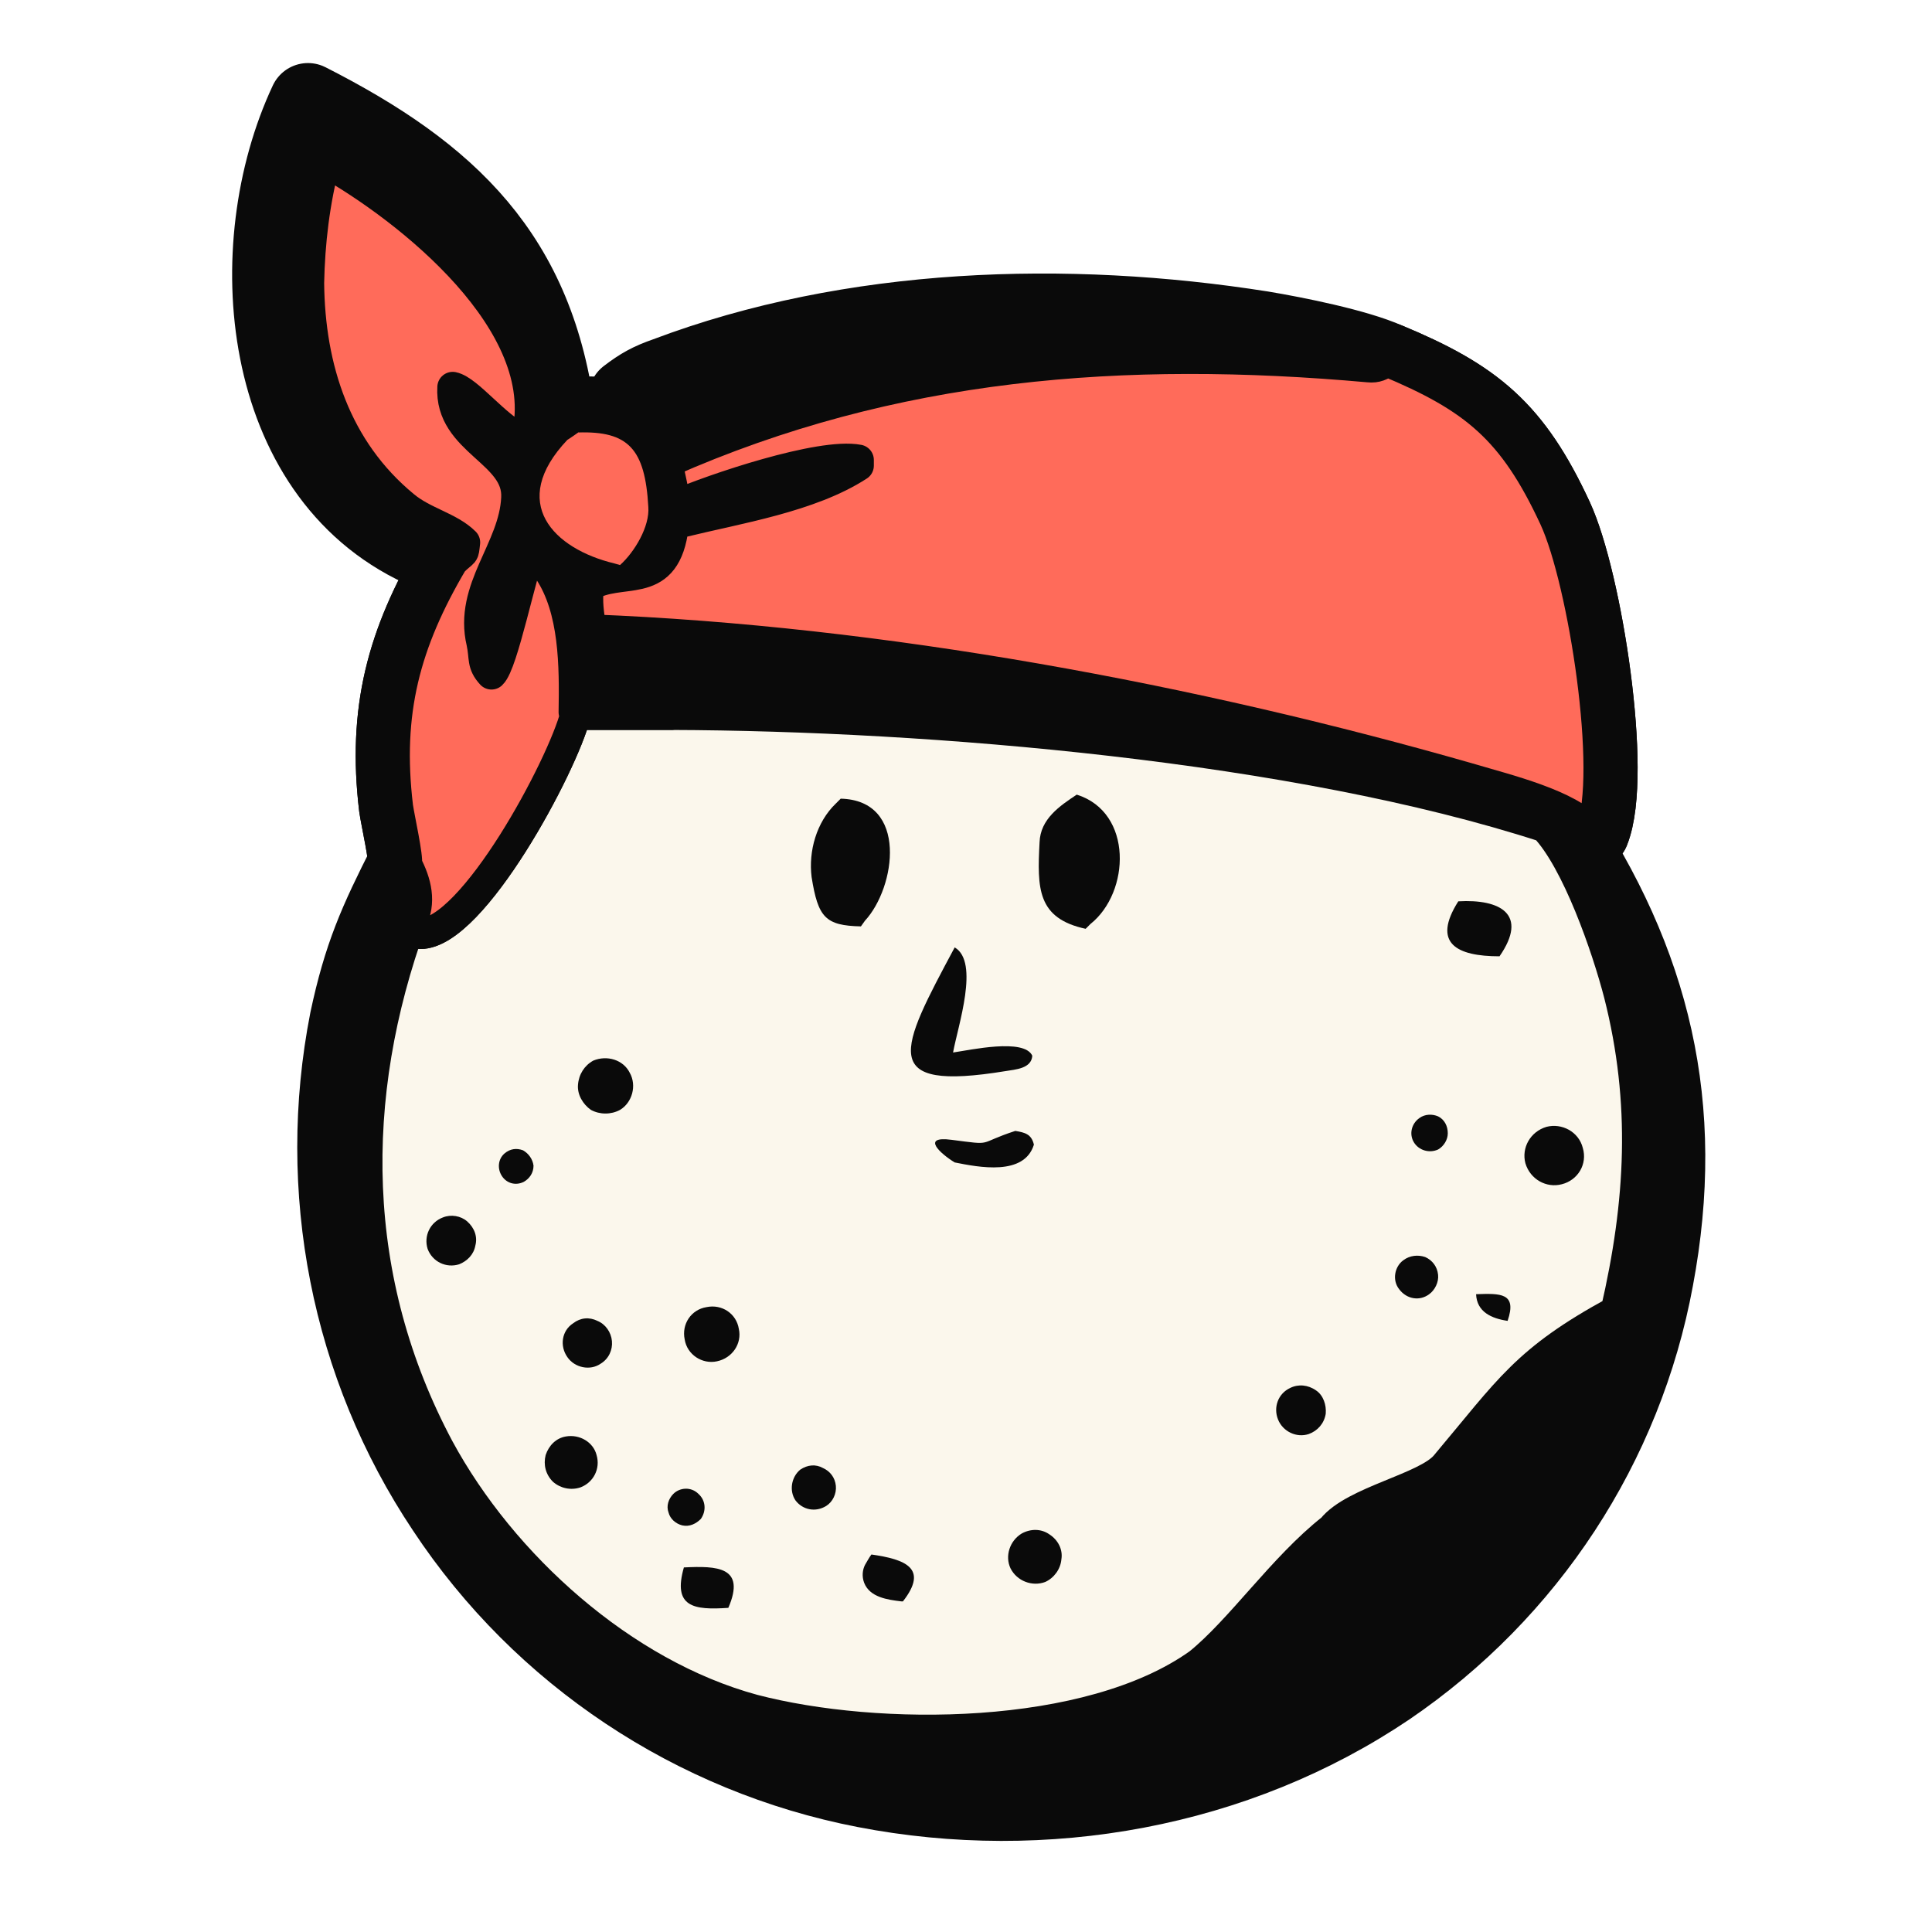
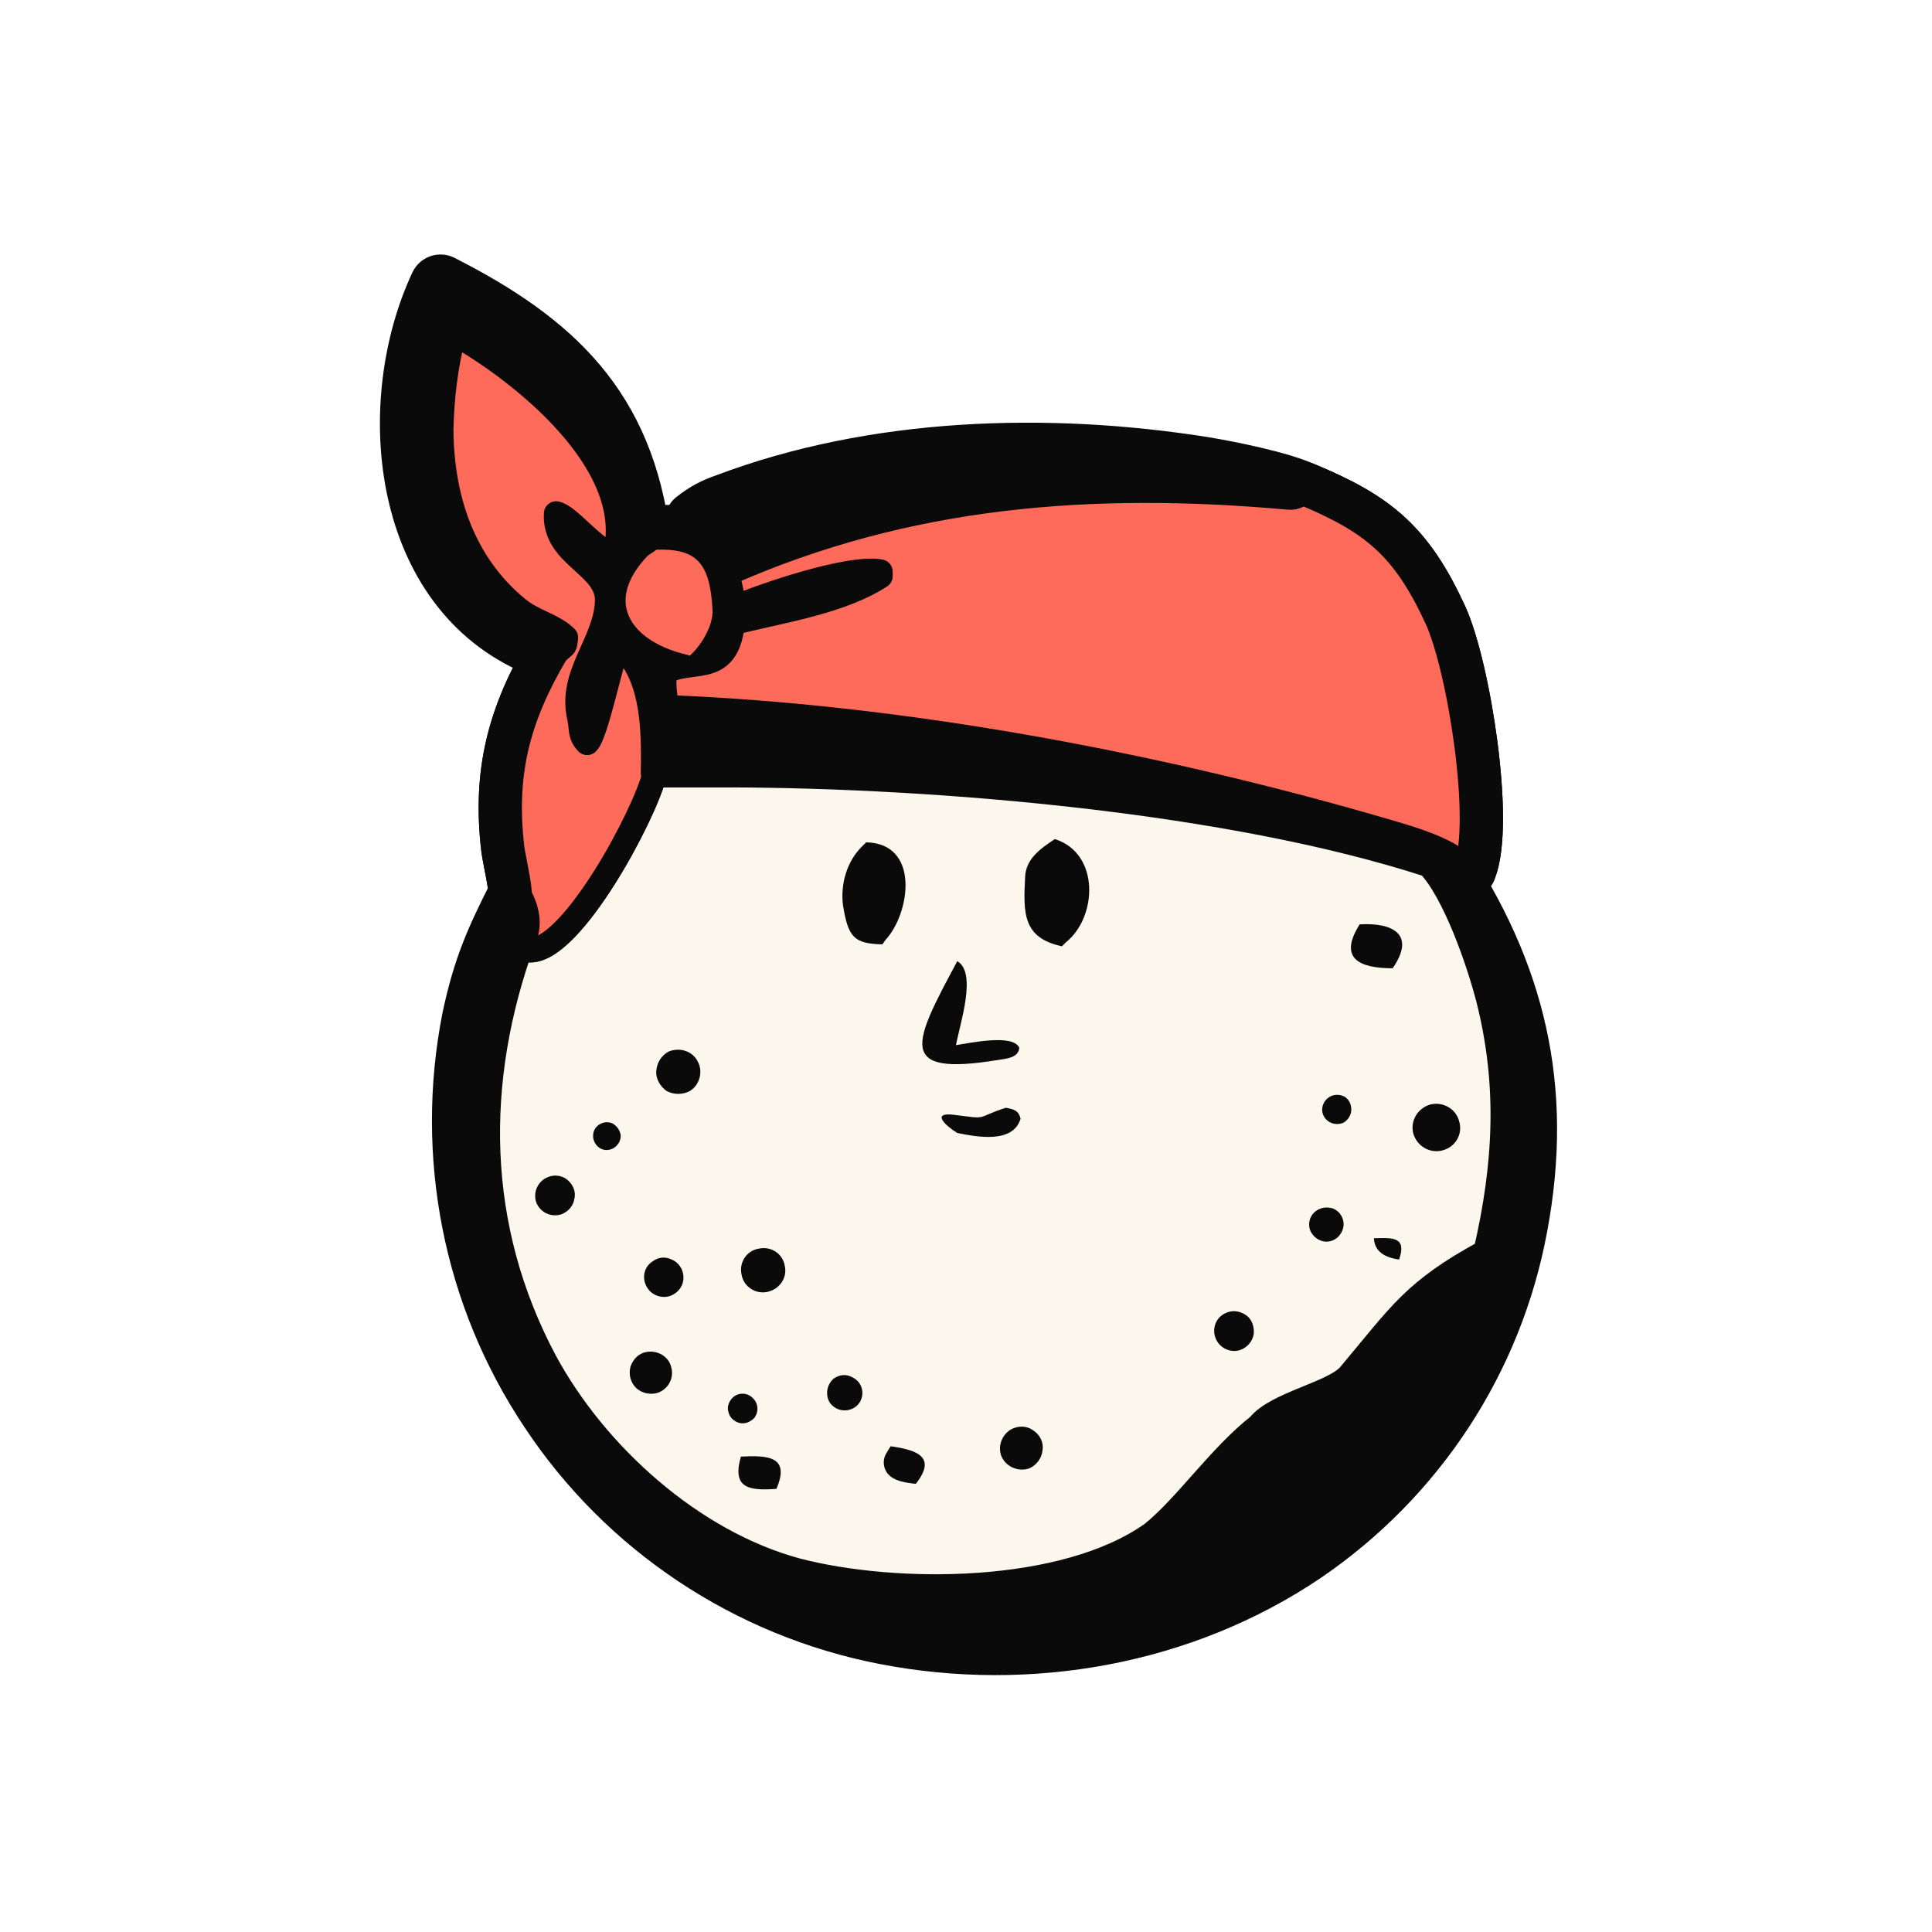
- <svg xmlns="http://www.w3.org/2000/svg" viewBox="525 394 239 239">
+ <svg xmlns="http://www.w3.org/2000/svg" viewBox="494.9 362.4 299.1 299.1">
  <g data-outlined="1" fill="#0a0a0a" stroke="#0a0a0a" stroke-width="9.6" stroke-linejoin="round">
    <path d="M581 463.5C579.7 463 578.4 462.4 577.1 461.8C557 452.5 554.7 424.5 563.1 406.6C580.6 415.5 591.4 425.7 593.9 445.9C598.2 444.8 599.4 445.9 601.9 445L602.6 443.1C604.3 441.8 605.4 441.2 607.4 440.5C630.4 431.8 657 431 681.1 434.8C685.3 435.5 692.8 437 696.6 438.7C707.4 443.2 712.2 447.1 717.3 458.1C720.9 465.9 724.6 489.8 721.8 496.8C719.7 496.4 719.4 496.3 717.5 495.4C729.4 513.1 733.7 530.9 729.7 552.2C725.9 572.8 714 590.9 696.7 602.7C677.9 615.4 654.2 619.6 632 615.3C610.8 611.2 592 598.7 580.1 580.7C568.2 562.9 564 541.1 568.1 520.2C569.8 512.2 571.7 508 575.3 500.9C575.5 500.1 574.4 495.2 574.2 493.8C572.8 482.1 575.1 473.5 581 463.5Z" />
    <path d="M608 482.4C640.2 482.5 685.3 486.3 716.1 496.3C720.1 500.5 723.8 511.2 725.3 517C728.7 530.4 728 542.8 724.9 556.2C713.7 562.3 711.8 565.8 703.8 575.3C701.4 578.1 692.5 579.7 689.8 583.1C683.7 587.9 678.5 595.6 673.3 599.8C659.7 609.5 633.5 609.5 618.2 605.5C602 601.1 587.1 587.6 579.3 573.2C568.2 552.4 568 529.7 575.9 508C576.3 508.6 576.6 508.9 577 509.5C583.5 509.5 594.6 488.7 596.2 482.4C600.2 482.4 604.1 482.4 608 482.4Z" />
    <path d="M658.2 492.3C665.2 494.5 664.8 504.4 659.9 508.3L659.3 508.9C653.3 507.6 653.3 503.9 653.6 498.2C653.7 495.3 656.1 493.7 658.2 492.3Z" />
    <path d="M629 492.8C637.4 493 635.8 503.8 632 507.9L631.5 508.6C627.1 508.5 626.2 507.5 625.4 502.5C625 499.3 626 495.7 628.4 493.4L629 492.8Z" />
    <path d="M643.1 511.2C646.2 513 643.5 520.9 642.9 524.2C645 523.9 651.7 522.4 652.7 524.6C652.6 526.2 650.6 526.3 649.4 526.5C633.5 529.1 636.3 523.9 643.1 511.2Z" />
    <path d="M607.5 451.2C635.5 438.8 664.1 436.7 694.3 439.4C695.3 439.5 695.8 439.2 696.6 438.7C707.4 443.2 712.2 447.1 717.3 458.1C720.9 465.9 724.6 489.8 721.8 496.8C719.4 493.6 711.1 491.6 707.1 490.4C672.7 480.5 634 473.3 598.1 471.9C597.8 469.6 597.6 468.7 597.8 466.5C601.8 464.1 607 467.1 608.2 459.8C608.1 459.3 608.7 458.8 609.3 458.6C616.2 456.9 625.2 455.5 631.2 451.6L631.2 450.9C626.5 450 613.2 454.5 608.6 456.5C608.3 454.8 607.9 452.9 607.5 451.2Z" />
    <path d="M565.2 414C575.7 419.9 593.4 434 590.2 447.9L589.4 448.3C586.2 446.7 582.9 442.3 581 441.9C580.6 448.6 589.2 449.9 588.9 455.6C588.6 462 583 466.8 584.6 473.5C585 475.4 584.6 476.1 585.8 477.4C587.2 476.1 589.4 465 590.8 461.4L592.9 464.6C596.1 469.4 596.1 476.4 596 482.1C599.7 482.1 604.5 482 608 482.4C604.1 482.4 600.2 482.4 596.2 482.4C594.6 488.7 583.5 509.5 577 509.5C576.6 508.9 576.3 508.6 575.9 508C577.1 505.6 576.5 503.2 575.3 500.9C575.5 500.1 574.4 495.2 574.2 493.8C572.8 482.1 575.1 473.5 581 463.5C582.5 462 582.3 462.8 582.5 461.1C580.6 459.2 577.4 458.6 575 456.6C566.5 449.6 563.3 439.5 563.2 429C563.3 424 563.9 418.9 565.2 414Z" />
    <path d="M596.5 447.5C602.7 447.3 604.8 449.5 605.2 456.7C605.4 459.1 603.5 462.3 601.7 463.9L601 463.7C593.5 461.9 587.8 456.2 595.2 448.4C595.1 448.5 597 447.2 596.5 447.5Z" />
  </g>
  <path fill="#0a0a0a" d="M581 463.5C579.7 463 578.4 462.4 577.1 461.8C557 452.5 554.7 424.5 563.1 406.6C580.6 415.5 591.4 425.7 593.9 445.9C598.2 444.8 599.4 445.9 601.9 445L602.6 443.1C604.3 441.8 605.4 441.2 607.4 440.5C630.4 431.8 657 431 681.1 434.8C685.3 435.5 692.8 437 696.6 438.7C707.4 443.2 712.2 447.1 717.3 458.1C720.9 465.9 724.6 489.8 721.8 496.8C719.7 496.4 719.4 496.3 717.5 495.4C729.4 513.1 733.7 530.9 729.7 552.2C725.9 572.8 714 590.9 696.7 602.7C677.9 615.4 654.2 619.6 632 615.3C610.8 611.2 592 598.7 580.1 580.7C568.2 562.9 564 541.1 568.1 520.2C569.8 512.2 571.7 508 575.3 500.9C575.5 500.1 574.4 495.2 574.2 493.8C572.8 482.1 575.1 473.5 581 463.5Z" />
  <path stroke="#0a0a0a" stroke-width="3.8" stroke-linejoin="round" fill="#fbf7ec" d="M608 482.4C640.2 482.5 685.3 486.3 716.1 496.3C720.1 500.5 723.8 511.2 725.3 517C728.7 530.4 728 542.8 724.9 556.2C713.7 562.3 711.8 565.8 703.8 575.3C701.4 578.1 692.5 579.7 689.8 583.1C683.7 587.9 678.5 595.6 673.3 599.8C659.7 609.5 633.5 609.5 618.2 605.5C602 601.1 587.1 587.6 579.3 573.2C568.2 552.4 568 529.7 575.9 508C576.3 508.6 576.6 508.9 577 509.5C583.5 509.5 594.6 488.7 596.2 482.4C600.2 482.4 604.1 482.4 608 482.4Z" />
  <path fill="#0a0a0a" d="M658.2 492.3C665.2 494.5 664.8 504.4 659.9 508.3L659.3 508.9C653.3 507.6 653.3 503.9 653.6 498.2C653.7 495.3 656.1 493.7 658.2 492.3Z" />
  <path fill="#0a0a0a" d="M629 492.8C637.4 493 635.8 503.8 632 507.9L631.5 508.6C627.1 508.5 626.2 507.5 625.4 502.5C625 499.3 626 495.7 628.4 493.4L629 492.8Z" />
  <path fill="#0a0a0a" d="M643.1 511.2C646.2 513 643.5 520.9 642.9 524.2C645 523.9 651.7 522.4 652.7 524.6C652.6 526.2 650.6 526.3 649.4 526.5C633.5 529.1 636.3 523.9 643.1 511.2Z" />
  <path fill="#0a0a0a" d="M705.4 505.5C710.6 505.2 714.1 507.1 710.5 512.3C705.2 512.3 702.1 510.7 705.4 505.5Z" />
  <path fill="#0a0a0a" d="M716.3 533.4C718.2 532.9 720.3 534 720.8 536C721.4 538 720.2 540 718.2 540.5C716.3 541 714.3 539.9 713.7 537.9C713.2 536 714.3 534 716.3 533.4Z" />
  <path fill="#0a0a0a" d="M612.4 555.7C614.3 555.3 616.1 556.5 616.4 558.4C616.8 560.2 615.6 562 613.7 562.4C611.9 562.8 610 561.6 609.7 559.7C609.3 557.8 610.5 556 612.4 555.7Z" />
  <path fill="#0a0a0a" d="M598.4 525.2C600.1 524.5 602.1 525.1 602.9 526.7C603.8 528.3 603.2 530.4 601.7 531.3C600.6 531.9 599.2 531.9 598.1 531.3C597.1 530.6 596.4 529.4 596.5 528.2C596.6 526.9 597.3 525.8 598.4 525.2Z" />
  <path fill="#0a0a0a" d="M650.6 533.9C651.8 534.1 652.6 534.3 652.9 535.6C651.7 539.5 646.1 538.4 643.1 537.8C641.3 536.7 638.9 534.5 642.7 535C648.1 535.7 645.7 535.5 650.6 533.9Z" />
  <path fill="#0a0a0a" d="M651.4 583.7C652.5 583.1 653.8 583.1 654.8 583.8C655.9 584.5 656.5 585.7 656.3 586.9C656.2 588.1 655.4 589.2 654.3 589.7C652.7 590.3 650.8 589.6 650 588C649.3 586.5 649.9 584.6 651.4 583.7Z" />
  <path fill="#0a0a0a" d="M595 571.7C596.7 571.4 598.4 572.4 598.8 574C599.3 575.7 598.4 577.4 596.8 578C595.6 578.4 594.3 578.1 593.4 577.3C592.5 576.4 592.2 575.2 592.5 574C592.9 572.8 593.8 571.9 595 571.7Z" />
  <path fill="#0a0a0a" d="M684.6 565.7C685.6 565.2 686.8 565.3 687.8 566C688.7 566.6 689.1 567.8 689 568.9C688.8 570.1 688 571 686.9 571.4C685.4 571.9 683.7 571.1 683.1 569.6C682.5 568.1 683.1 566.4 684.6 565.7Z" />
  <path fill="#0a0a0a" d="M579.8 544.6C580.8 544.2 582 544.4 582.8 545.1C583.7 545.9 584.1 547 583.8 548.1C583.6 549.2 582.8 550 581.8 550.4C580.2 550.9 578.5 550.1 577.9 548.5C577.4 546.9 578.2 545.2 579.8 544.6Z" />
  <path fill="#0a0a0a" d="M595.9 557.7C596.8 557 597.9 556.9 598.9 557.4C599.9 557.8 600.6 558.8 600.7 559.9C600.8 561 600.3 562.1 599.3 562.7C598 563.6 596.1 563.2 595.2 561.9C594.2 560.5 594.5 558.6 595.9 557.7Z" />
  <path fill="#0a0a0a" d="M609.6 587.9C613.7 587.7 617.3 587.8 615.1 592.9C610.8 593.2 608.2 592.8 609.6 587.9Z" />
  <path fill="#0a0a0a" d="M632.8 586.3C637 586.9 639.9 588 636.7 592.1L636.5 592.1C634.8 591.9 632.6 591.6 631.9 589.8C631.6 589 631.7 588.2 632 587.6C632.3 587.1 632.5 586.7 632.8 586.3Z" />
  <path fill="#0a0a0a" d="M624 575.8C624.9 575.2 625.9 575.1 626.8 575.6C627.7 576 628.3 576.8 628.4 577.8C628.5 578.8 628 579.8 627.2 580.3C625.9 581.1 624.3 580.8 623.4 579.6C622.6 578.4 622.9 576.7 624 575.8Z" />
  <path fill="#0a0a0a" d="M698.6 549.9C699.4 549.3 700.4 549.2 701.3 549.5C702.2 549.9 702.8 550.7 702.9 551.7C703 552.6 702.5 553.6 701.8 554.1C700.6 555 699 554.7 698.1 553.5C697.2 552.4 697.5 550.7 698.6 549.9Z" />
  <path fill="#0a0a0a" d="M608.3 578.8C609.1 578 610.5 577.9 611.4 578.8C612.3 579.6 612.4 580.9 611.7 581.9C611.1 582.5 610.3 582.9 609.4 582.7C608.6 582.5 607.9 581.9 607.7 581.1C607.4 580.3 607.7 579.4 608.3 578.8Z" />
  <path fill="#0a0a0a" d="M700.6 532.3C701.3 531.8 702.2 531.8 702.9 532.1C703.7 532.5 704.1 533.3 704.1 534.2C704.1 535 703.6 535.8 702.9 536.2C701.8 536.7 700.5 536.3 699.9 535.3C699.3 534.3 699.6 533 700.6 532.3Z" />
  <path fill="#0a0a0a" d="M587.4 536.7C588.1 536.1 588.9 536 589.7 536.3C590.4 536.7 590.9 537.4 591 538.2C591 539.1 590.5 539.8 589.8 540.2C588.8 540.7 587.7 540.4 587.1 539.5C586.5 538.6 586.6 537.4 587.4 536.7Z" />
  <path fill="#0a0a0a" d="M707.6 554.1C710.6 554 712.7 553.9 711.5 557.4C709.5 557.1 707.7 556.3 707.6 554.1Z" />
  <path stroke="#0a0a0a" stroke-width="3.8" stroke-linejoin="round" fill="#ff6b5a" d="M607.5 451.2C635.5 438.8 664.1 436.7 694.3 439.4C695.3 439.5 695.8 439.2 696.6 438.7C707.4 443.2 712.2 447.1 717.3 458.1C720.9 465.9 724.6 489.8 721.8 496.8C719.4 493.6 711.1 491.6 707.1 490.4C672.7 480.5 634 473.3 598.1 471.9C597.8 469.6 597.6 468.7 597.8 466.5C601.8 464.1 607 467.1 608.2 459.8C608.1 459.3 608.7 458.8 609.3 458.6C616.2 456.9 625.2 455.5 631.2 451.6L631.2 450.9C626.5 450 613.2 454.5 608.6 456.5C608.3 454.8 607.9 452.9 607.5 451.2Z" />
  <path stroke="#0a0a0a" stroke-width="3.8" stroke-linejoin="round" fill="#ff6b5a" d="M565.2 414C575.7 419.9 593.4 434 590.2 447.9L589.4 448.3C586.2 446.7 582.9 442.3 581 441.9C580.6 448.6 589.2 449.9 588.9 455.6C588.6 462 583 466.8 584.6 473.5C585 475.4 584.6 476.1 585.8 477.4C587.2 476.1 589.4 465 590.8 461.4L592.9 464.6C596.1 469.4 596.1 476.4 596 482.1C599.7 482.1 604.5 482 608 482.4C604.1 482.4 600.2 482.4 596.2 482.4C594.6 488.7 583.5 509.5 577 509.5C576.6 508.9 576.3 508.6 575.9 508C577.1 505.6 576.5 503.2 575.3 500.9C575.5 500.1 574.4 495.2 574.2 493.8C572.8 482.1 575.1 473.5 581 463.5C582.5 462 582.3 462.8 582.5 461.1C580.6 459.2 577.4 458.6 575 456.6C566.5 449.6 563.3 439.5 563.2 429C563.3 424 563.9 418.9 565.2 414Z" />
  <path fill="#ff6b5a" d="M596.5 447.5C602.7 447.3 604.8 449.5 605.2 456.7C605.4 459.1 603.5 462.3 601.7 463.9L601 463.7C593.5 461.9 587.8 456.2 595.2 448.4C595.1 448.5 597 447.2 596.5 447.5Z" />
</svg>
